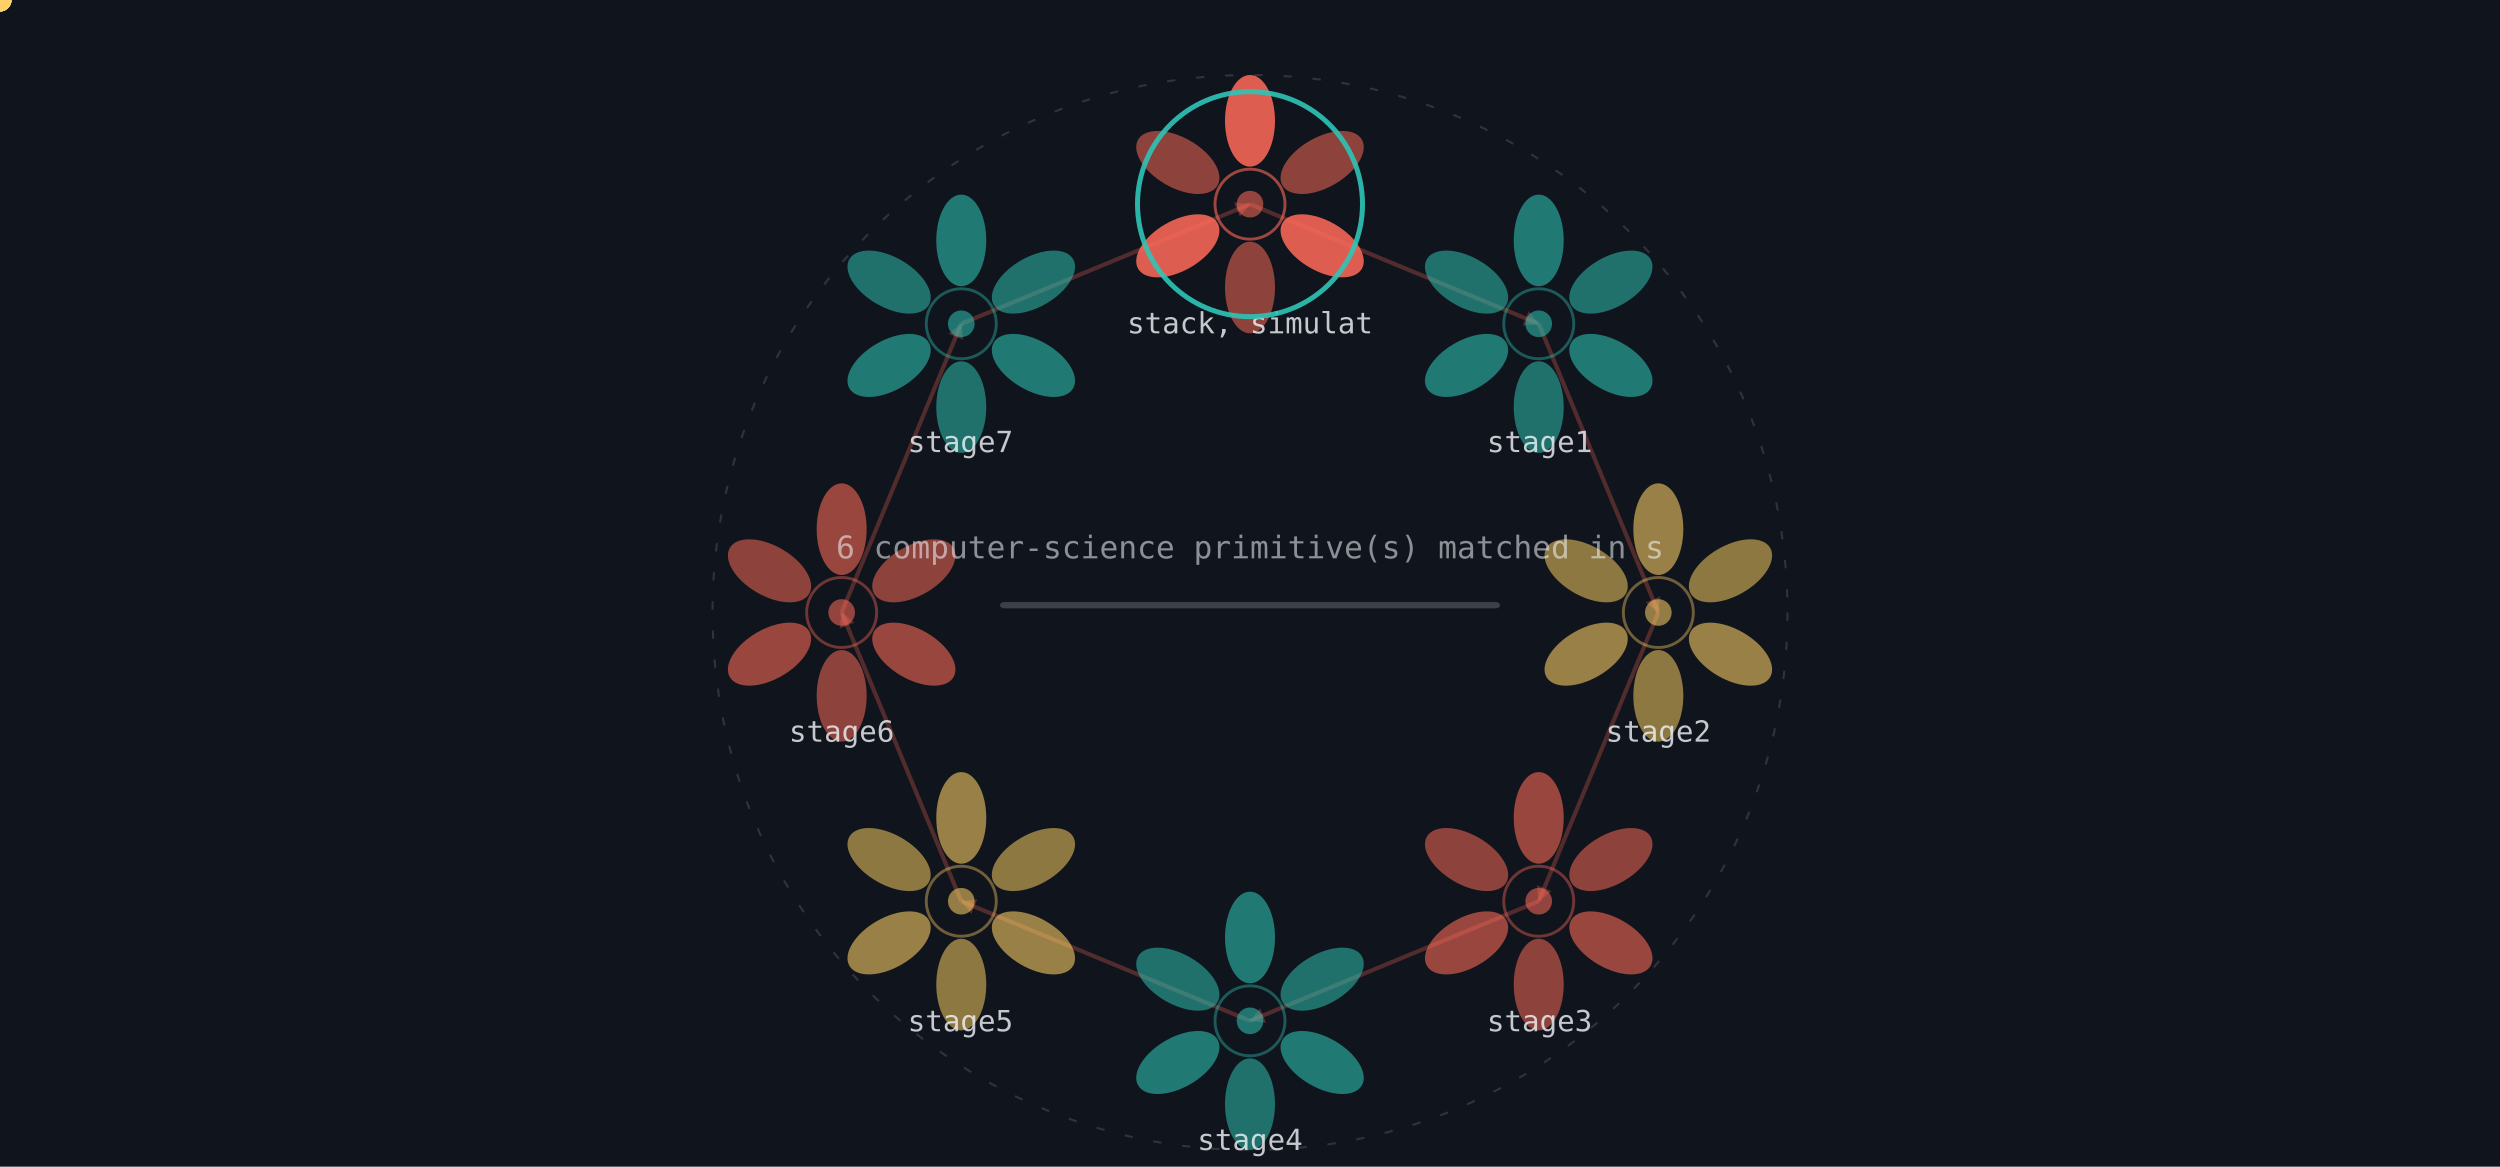
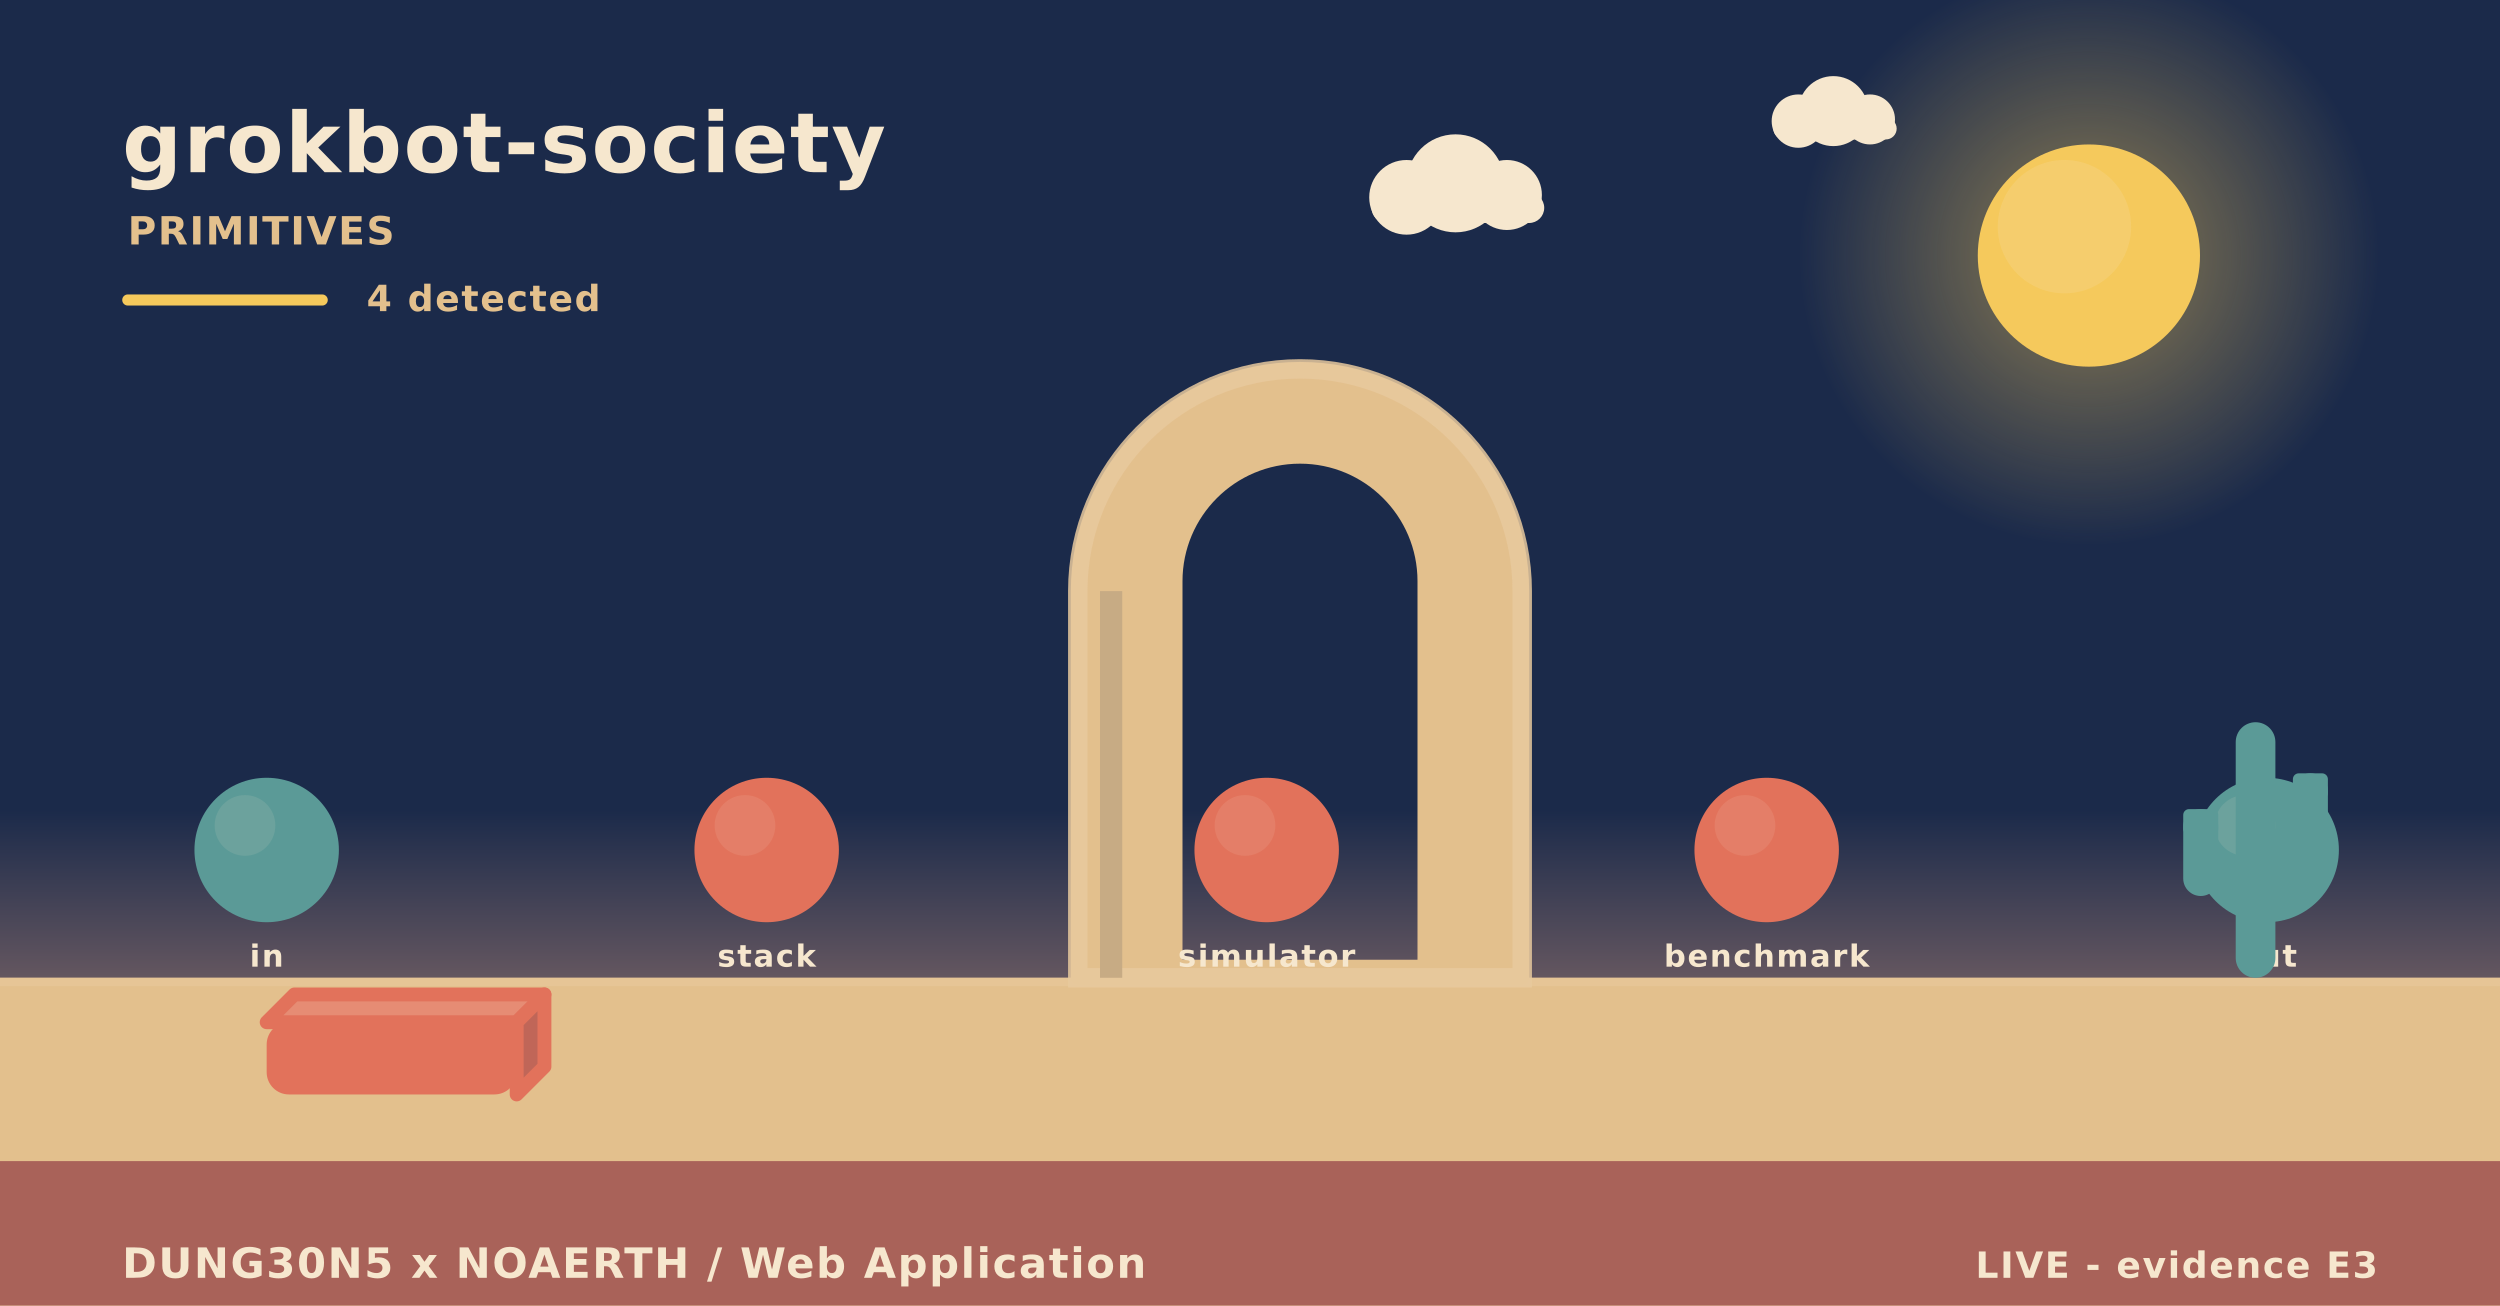
- <svg xmlns="http://www.w3.org/2000/svg" viewBox="0 0 1200 560" width="1200" height="560" role="img" aria-label="grokbot-society state machine">
-   <rect width="1200" height="560" fill="#10141c" />
-   <defs>
-     <linearGradient id="gs" x1="0" y1="0" x2="1" y2="1">
-       <stop offset="0%" stop-color="#ff6b5a" />
-       <stop offset="100%" stop-color="#2ec4b6" />
-     </linearGradient>
-   </defs>
-   <circle cx="600.00" cy="294.00" r="258.00" fill="none" stroke="rgba(242,245,249,0.140)" stroke-width="1.00" opacity="1.00" stroke-dasharray="4 10" />
-   <line x1="600.00" y1="98.00" x2="738.59" y2="155.41" stroke="rgba(255,107,90,0.500)" stroke-width="2.00" opacity="0.55" />
-   <polygon points="738.59,155.41 733.76,149.29 730.86,156.32" fill="rgba(255,107,90,0.500)" opacity="0.55" />
-   <g opacity="0.9">
-     <circle cx="0.00" cy="0.00" r="5.50" fill="#ffd166" opacity="1.00" />
-     <animateTransform attributeName="transform" type="translate" values="600.00,98.00 738.59,155.41" dur="7.3s" begin="0.0s" repeatCount="indefinite" />
-     <animateTransform attributeName="transform" type="translate" values="738.59,155.41 600.00,98.00" dur="7.3s" begin="3.65s" repeatCount="indefinite" />
+ <svg xmlns="http://www.w3.org/2000/svg" width="900" height="470" viewBox="0 0 900 470" role="img" aria-label="grokbot-society - how it behaves">
+   <linearGradient id="skys" x1="0" y1="0" x2="0" y2="1">
+     <stop offset="0" stop-color="#1b2a4a" />
+     <stop offset="0.62" stop-color="#1b2a4a" />
+     <stop offset="1" stop-color="#f3ad8a" />
+   </linearGradient>
+   <rect width="900" height="470" fill="url(#skys)" />
+   <radialGradient id="suns">
+     <stop offset="0.35" stop-color="#f5c95c" stop-opacity="0.34" />
+     <stop offset="1" stop-color="#f5c95c" stop-opacity="0" />
+   </radialGradient>
+   <circle cx="752" cy="92" r="104" fill="url(#suns)" />
+   <circle cx="752" cy="92" r="40" fill="#f5c95c" />
+   <circle cx="743.2" cy="81.6" r="24" fill="#f5d27e" opacity="0.5" />
+   <g>
+     <circle cx="524" cy="66" r="17.64" fill="#f6e7ce" />
+     <circle cx="506.36" cy="71.04" r="13.44" fill="#f6e7ce" />
+     <circle cx="542.48" cy="70.2" r="12.6" fill="#f6e7ce" />
+     <rect x="493.76" y="69.36" width="62.16" height="10.92" rx="5.46" fill="#f6e7ce" />
+     <animateTransform attributeName="transform" type="translate" values="0 0;24 0;0 0" dur="36s" begin="0s" repeatCount="indefinite" />
  </g>
-   <line x1="738.59" y1="155.41" x2="796.00" y2="294.00" stroke="rgba(255,107,90,0.500)" stroke-width="2.00" opacity="0.55" />
-   <polygon points="796.00,294.00 796.91,286.26 789.89,289.17" fill="rgba(255,107,90,0.500)" opacity="0.55" />
-   <g opacity="0.9">
-     <circle cx="0.00" cy="0.00" r="5.50" fill="#ffd166" opacity="1.00" />
-     <animateTransform attributeName="transform" type="translate" values="738.59,155.41 796.00,294.00" dur="7.3s" begin="0.912s" repeatCount="indefinite" />
-     <animateTransform attributeName="transform" type="translate" values="796.00,294.00 738.59,155.41" dur="7.3s" begin="4.562s" repeatCount="indefinite" />
+   <g>
+     <circle cx="660" cy="40" r="12.6" fill="#f6e7ce" />
+     <circle cx="647.4" cy="43.6" r="9.6" fill="#f6e7ce" />
+     <circle cx="673.2" cy="43" r="9" fill="#f6e7ce" />
+     <rect x="638.4" y="42.4" width="44.4" height="7.8" rx="3.9" fill="#f6e7ce" />
+     <animateTransform attributeName="transform" type="translate" values="0 0;-18 0;0 0" dur="46s" begin="3s" repeatCount="indefinite" />
  </g>
-   <line x1="796.00" y1="294.00" x2="738.59" y2="432.59" stroke="rgba(255,107,90,0.500)" stroke-width="2.00" opacity="0.55" />
-   <polygon points="738.59,432.59 744.71,427.76 737.68,424.86" fill="rgba(255,107,90,0.500)" opacity="0.55" />
-   <g opacity="0.9">
-     <circle cx="0.00" cy="0.00" r="5.50" fill="#ffd166" opacity="1.00" />
-     <animateTransform attributeName="transform" type="translate" values="796.00,294.00 738.59,432.59" dur="7.3s" begin="1.825s" repeatCount="indefinite" />
-     <animateTransform attributeName="transform" type="translate" values="738.59,432.59 796.00,294.00" dur="7.3s" begin="5.475s" repeatCount="indefinite" />
+   <rect x="0" y="352" width="900" height="118" fill="#e3c08d" />
+   <rect x="0" y="352" width="900" height="3" fill="#e6c596" />
+   <text x="44" y="62" font-family="Verdana,DejaVu Sans,sans-serif" font-size="30" font-weight="700" letter-spacing="0.6" fill="#f6e7ce" text-anchor="start">grokbot-society</text>
+   <text x="46" y="88" font-family="Verdana,DejaVu Sans,sans-serif" font-size="14" font-weight="700" letter-spacing="0.6" fill="#e3c08d" text-anchor="start">PRIMITIVES</text>
+   <rect x="44" y="106" width="74" height="4" rx="2" fill="#f5c95c" />
+   <text x="132" y="112" font-family="Verdana,DejaVu Sans,sans-serif" font-size="13" font-weight="700" letter-spacing="0.6" fill="#e3c08d" text-anchor="start">4 detected</text>
+   <path d="M388,352 L388,212.8 A80,80 0 0 1 548,212.8 L548,352 Z M423.2,348 L423.2,209.22 A44.8,44.8 0 0 1 512.8,209.22 L512.8,348 Z" fill="#e3c08d" fill-rule="evenodd" stroke="#e3c08d" stroke-width="5" stroke-linejoin="round" />
+   <path d="M388,352 L388,212.8 A80,80 0 0 1 548,212.8 L548,352 Z" fill="none" stroke="#e8c99d" stroke-width="7" stroke-linecap="round" opacity="0.85" />
+   <rect x="396" y="212.8" width="8" height="139.2" fill="#c7ab84" />
+   <circle cx="96" cy="306" r="26" fill="#5b9a97" />
+   <circle cx="88.2" cy="297.16" r="10.92" fill="#7aa9a2" opacity="0.55" />
+   <text x="96" y="348" font-family="Verdana,DejaVu Sans,sans-serif" font-size="11" font-weight="700" letter-spacing="0.6" fill="#f6e7ce" text-anchor="middle">in</text>
+   <g>
+     <circle cx="276" cy="306" r="26" fill="#e2725b" />
+     <circle cx="268.2" cy="297.16" r="10.92" fill="#e68972" opacity="0.55" />
+     <animate attributeName="opacity" values="0.8;1;0.8" dur="4.6s" begin="0s" repeatCount="indefinite" />
  </g>
-   <line x1="738.59" y1="432.59" x2="600.00" y2="490.00" stroke="rgba(255,107,90,0.500)" stroke-width="2.00" opacity="0.55" />
-   <polygon points="600.00,490.00 607.74,490.91 604.83,483.89" fill="rgba(255,107,90,0.500)" opacity="0.55" />
-   <g opacity="0.9">
-     <circle cx="0.00" cy="0.00" r="5.50" fill="#ffd166" opacity="1.00" />
-     <animateTransform attributeName="transform" type="translate" values="738.59,432.59 600.00,490.00" dur="7.3s" begin="2.737s" repeatCount="indefinite" />
-     <animateTransform attributeName="transform" type="translate" values="600.00,490.00 738.59,432.59" dur="7.3s" begin="6.387s" repeatCount="indefinite" />
+   <text x="276" y="348" font-family="Verdana,DejaVu Sans,sans-serif" font-size="11" font-weight="700" letter-spacing="0.6" fill="#f6e7ce" text-anchor="middle">stack</text>
+   <g>
+     <circle cx="456" cy="306" r="26" fill="#e2725b" />
+     <circle cx="448.2" cy="297.16" r="10.92" fill="#e68972" opacity="0.55" />
+     <animate attributeName="opacity" values="0.8;1;0.8" dur="5.2s" begin="0s" repeatCount="indefinite" />
  </g>
-   <line x1="600.00" y1="490.00" x2="461.41" y2="432.59" stroke="rgba(255,107,90,0.500)" stroke-width="2.00" opacity="0.55" />
-   <polygon points="461.41,432.59 466.24,438.71 469.14,431.68" fill="rgba(255,107,90,0.500)" opacity="0.55" />
-   <g opacity="0.9">
-     <circle cx="0.00" cy="0.00" r="5.50" fill="#ffd166" opacity="1.00" />
-     <animateTransform attributeName="transform" type="translate" values="600.00,490.00 461.41,432.59" dur="7.3s" begin="3.65s" repeatCount="indefinite" />
-     <animateTransform attributeName="transform" type="translate" values="461.41,432.59 600.00,490.00" dur="7.3s" begin="7.3s" repeatCount="indefinite" />
+   <text x="456" y="348" font-family="Verdana,DejaVu Sans,sans-serif" font-size="11" font-weight="700" letter-spacing="0.6" fill="#f6e7ce" text-anchor="middle">simulator</text>
+   <g>
+     <circle cx="636" cy="306" r="26" fill="#e2725b" />
+     <circle cx="628.2" cy="297.16" r="10.92" fill="#e68972" opacity="0.55" />
+     <animate attributeName="opacity" values="0.8;1;0.8" dur="5.8s" begin="0s" repeatCount="indefinite" />
  </g>
-   <line x1="461.41" y1="432.59" x2="404.00" y2="294.00" stroke="rgba(255,107,90,0.500)" stroke-width="2.00" opacity="0.55" />
-   <polygon points="404.00,294.00 403.09,301.74 410.11,298.83" fill="rgba(255,107,90,0.500)" opacity="0.55" />
-   <g opacity="0.9">
-     <circle cx="0.00" cy="0.00" r="5.50" fill="#ffd166" opacity="1.00" />
-     <animateTransform attributeName="transform" type="translate" values="461.41,432.59 404.00,294.00" dur="7.3s" begin="4.562s" repeatCount="indefinite" />
-     <animateTransform attributeName="transform" type="translate" values="404.00,294.00 461.41,432.59" dur="7.3s" begin="8.213s" repeatCount="indefinite" />
-   </g>
-   <line x1="404.00" y1="294.00" x2="461.41" y2="155.41" stroke="rgba(255,107,90,0.500)" stroke-width="2.00" opacity="0.55" />
-   <polygon points="461.41,155.41 455.29,160.24 462.32,163.14" fill="rgba(255,107,90,0.500)" opacity="0.55" />
-   <g opacity="0.9">
-     <circle cx="0.00" cy="0.00" r="5.50" fill="#ffd166" opacity="1.00" />
-     <animateTransform attributeName="transform" type="translate" values="404.00,294.00 461.41,155.41" dur="7.3s" begin="5.475s" repeatCount="indefinite" />
-     <animateTransform attributeName="transform" type="translate" values="461.41,155.41 404.00,294.00" dur="7.3s" begin="9.125s" repeatCount="indefinite" />
-   </g>
-   <line x1="461.41" y1="155.41" x2="600.00" y2="98.00" stroke="rgba(255,107,90,0.500)" stroke-width="2.00" opacity="0.55" />
-   <polygon points="600.00,98.00 592.26,97.09 595.17,104.11" fill="rgba(255,107,90,0.500)" opacity="0.55" />
-   <g opacity="0.9">
-     <circle cx="0.00" cy="0.00" r="5.50" fill="#ffd166" opacity="1.00" />
-     <animateTransform attributeName="transform" type="translate" values="461.41,155.41 600.00,98.00" dur="7.3s" begin="6.388s" repeatCount="indefinite" />
-     <animateTransform attributeName="transform" type="translate" values="600.00,98.00 461.41,155.41" dur="7.3s" begin="10.037s" repeatCount="indefinite" />
-   </g>
-   <ellipse cx="600.00" cy="58.00" rx="12.00" ry="22.00" fill="rgba(255,107,90,0.900)" opacity="0.95" transform="rotate(0.0 600.00 58.00)" />
-   <ellipse cx="634.64" cy="78.00" rx="12.00" ry="22.00" fill="rgba(255,107,90,0.550)" opacity="0.95" transform="rotate(60.0 634.64 78.00)" />
-   <ellipse cx="634.64" cy="118.00" rx="12.00" ry="22.00" fill="rgba(255,107,90,0.900)" opacity="0.95" transform="rotate(120.0 634.64 118.00)" />
-   <ellipse cx="600.00" cy="138.00" rx="12.00" ry="22.00" fill="rgba(255,107,90,0.550)" opacity="0.95" transform="rotate(180.0 600.00 138.00)" />
-   <ellipse cx="565.36" cy="118.00" rx="12.00" ry="22.00" fill="rgba(255,107,90,0.900)" opacity="0.95" transform="rotate(240.0 565.36 118.00)" />
-   <ellipse cx="565.36" cy="78.00" rx="12.00" ry="22.00" fill="rgba(255,107,90,0.550)" opacity="0.95" transform="rotate(300.0 565.36 78.00)" />
-   <circle cx="600.00" cy="98.00" r="16.80" fill="none" stroke="rgba(255,107,90,0.900)" stroke-width="1.40" opacity="0.66" />
-   <circle cx="600.00" cy="98.00" r="6.40" fill="rgba(255,107,90,0.550)" opacity="1.00" />
-   <text x="600" y="160" font-family="ui-monospace,Menlo,monospace" font-size="14" fill="rgba(242,245,249,0.800)" text-anchor="middle">stack, simulat</text>
-   <g>
-     <circle cx="600.00" cy="98.00" r="54.00" fill="none" stroke="#2ec4b6" stroke-width="2.40" opacity="0.90" />
-     <animate attributeName="opacity" values="0.25;1.0;0.25" dur="14.6s" begin="0.0s" repeatCount="indefinite" />
-   </g>
-   <ellipse cx="738.59" cy="115.41" rx="12.00" ry="22.00" fill="rgba(46,196,182,0.600)" opacity="0.95" transform="rotate(0.0 738.59 115.41)" />
-   <ellipse cx="773.23" cy="135.41" rx="12.00" ry="22.00" fill="rgba(46,196,182,0.550)" opacity="0.95" transform="rotate(60.0 773.23 135.41)" />
-   <ellipse cx="773.23" cy="175.41" rx="12.00" ry="22.00" fill="rgba(46,196,182,0.600)" opacity="0.95" transform="rotate(120.0 773.23 175.41)" />
-   <ellipse cx="738.59" cy="195.41" rx="12.00" ry="22.00" fill="rgba(46,196,182,0.550)" opacity="0.95" transform="rotate(180.0 738.59 195.41)" />
-   <ellipse cx="703.95" cy="175.41" rx="12.00" ry="22.00" fill="rgba(46,196,182,0.600)" opacity="0.95" transform="rotate(240.0 703.95 175.41)" />
-   <ellipse cx="703.95" cy="135.41" rx="12.00" ry="22.00" fill="rgba(46,196,182,0.550)" opacity="0.95" transform="rotate(300.0 703.95 135.41)" />
-   <circle cx="738.59" cy="155.41" r="16.80" fill="none" stroke="rgba(46,196,182,0.600)" stroke-width="1.40" opacity="0.66" />
-   <circle cx="738.59" cy="155.41" r="6.40" fill="rgba(46,196,182,0.550)" opacity="1.00" />
-   <text x="739" y="217" font-family="ui-monospace,Menlo,monospace" font-size="14" fill="rgba(242,245,249,0.800)" text-anchor="middle">stage1</text>
-   <ellipse cx="796.00" cy="254.00" rx="12.00" ry="22.00" fill="rgba(255,209,102,0.600)" opacity="0.95" transform="rotate(0.0 796.00 254.00)" />
-   <ellipse cx="830.64" cy="274.00" rx="12.00" ry="22.00" fill="rgba(255,209,102,0.550)" opacity="0.95" transform="rotate(60.0 830.64 274.00)" />
-   <ellipse cx="830.64" cy="314.00" rx="12.00" ry="22.00" fill="rgba(255,209,102,0.600)" opacity="0.95" transform="rotate(120.0 830.64 314.00)" />
-   <ellipse cx="796.00" cy="334.00" rx="12.00" ry="22.00" fill="rgba(255,209,102,0.550)" opacity="0.95" transform="rotate(180.0 796.00 334.00)" />
-   <ellipse cx="761.36" cy="314.00" rx="12.00" ry="22.00" fill="rgba(255,209,102,0.600)" opacity="0.95" transform="rotate(240.0 761.36 314.00)" />
-   <ellipse cx="761.36" cy="274.00" rx="12.00" ry="22.00" fill="rgba(255,209,102,0.550)" opacity="0.95" transform="rotate(300.0 761.36 274.00)" />
-   <circle cx="796.00" cy="294.00" r="16.80" fill="none" stroke="rgba(255,209,102,0.600)" stroke-width="1.40" opacity="0.66" />
-   <circle cx="796.00" cy="294.00" r="6.40" fill="rgba(255,209,102,0.550)" opacity="1.00" />
-   <text x="796" y="356" font-family="ui-monospace,Menlo,monospace" font-size="14" fill="rgba(242,245,249,0.800)" text-anchor="middle">stage2</text>
-   <ellipse cx="738.59" cy="392.59" rx="12.00" ry="22.00" fill="rgba(255,107,90,0.600)" opacity="0.95" transform="rotate(0.0 738.59 392.59)" />
-   <ellipse cx="773.23" cy="412.59" rx="12.00" ry="22.00" fill="rgba(255,107,90,0.550)" opacity="0.95" transform="rotate(60.0 773.23 412.59)" />
-   <ellipse cx="773.23" cy="452.59" rx="12.00" ry="22.00" fill="rgba(255,107,90,0.600)" opacity="0.95" transform="rotate(120.0 773.23 452.59)" />
-   <ellipse cx="738.59" cy="472.59" rx="12.00" ry="22.00" fill="rgba(255,107,90,0.550)" opacity="0.95" transform="rotate(180.0 738.59 472.59)" />
-   <ellipse cx="703.95" cy="452.59" rx="12.00" ry="22.00" fill="rgba(255,107,90,0.600)" opacity="0.95" transform="rotate(240.0 703.95 452.59)" />
-   <ellipse cx="703.95" cy="412.59" rx="12.00" ry="22.00" fill="rgba(255,107,90,0.550)" opacity="0.95" transform="rotate(300.0 703.95 412.59)" />
-   <circle cx="738.59" cy="432.59" r="16.80" fill="none" stroke="rgba(255,107,90,0.600)" stroke-width="1.40" opacity="0.66" />
-   <circle cx="738.59" cy="432.59" r="6.40" fill="rgba(255,107,90,0.550)" opacity="1.00" />
-   <text x="739" y="495" font-family="ui-monospace,Menlo,monospace" font-size="14" fill="rgba(242,245,249,0.800)" text-anchor="middle">stage3</text>
-   <ellipse cx="600.00" cy="450.00" rx="12.00" ry="22.00" fill="rgba(46,196,182,0.600)" opacity="0.95" transform="rotate(0.0 600.00 450.00)" />
-   <ellipse cx="634.64" cy="470.00" rx="12.00" ry="22.00" fill="rgba(46,196,182,0.550)" opacity="0.95" transform="rotate(60.0 634.64 470.00)" />
-   <ellipse cx="634.64" cy="510.00" rx="12.00" ry="22.00" fill="rgba(46,196,182,0.600)" opacity="0.95" transform="rotate(120.0 634.64 510.00)" />
-   <ellipse cx="600.00" cy="530.00" rx="12.00" ry="22.00" fill="rgba(46,196,182,0.550)" opacity="0.95" transform="rotate(180.0 600.00 530.00)" />
-   <ellipse cx="565.36" cy="510.00" rx="12.00" ry="22.00" fill="rgba(46,196,182,0.600)" opacity="0.95" transform="rotate(240.0 565.36 510.00)" />
-   <ellipse cx="565.36" cy="470.00" rx="12.00" ry="22.00" fill="rgba(46,196,182,0.550)" opacity="0.95" transform="rotate(300.0 565.36 470.00)" />
-   <circle cx="600.00" cy="490.00" r="16.80" fill="none" stroke="rgba(46,196,182,0.600)" stroke-width="1.40" opacity="0.66" />
-   <circle cx="600.00" cy="490.00" r="6.40" fill="rgba(46,196,182,0.550)" opacity="1.00" />
-   <text x="600" y="552" font-family="ui-monospace,Menlo,monospace" font-size="14" fill="rgba(242,245,249,0.800)" text-anchor="middle">stage4</text>
-   <ellipse cx="461.41" cy="392.59" rx="12.00" ry="22.00" fill="rgba(255,209,102,0.600)" opacity="0.95" transform="rotate(0.0 461.41 392.59)" />
-   <ellipse cx="496.05" cy="412.59" rx="12.00" ry="22.00" fill="rgba(255,209,102,0.550)" opacity="0.95" transform="rotate(60.0 496.05 412.59)" />
-   <ellipse cx="496.05" cy="452.59" rx="12.00" ry="22.00" fill="rgba(255,209,102,0.600)" opacity="0.95" transform="rotate(120.0 496.05 452.59)" />
-   <ellipse cx="461.41" cy="472.59" rx="12.00" ry="22.00" fill="rgba(255,209,102,0.550)" opacity="0.95" transform="rotate(180.0 461.41 472.59)" />
-   <ellipse cx="426.77" cy="452.59" rx="12.00" ry="22.00" fill="rgba(255,209,102,0.600)" opacity="0.95" transform="rotate(240.0 426.77 452.59)" />
-   <ellipse cx="426.77" cy="412.59" rx="12.00" ry="22.00" fill="rgba(255,209,102,0.550)" opacity="0.95" transform="rotate(300.0 426.77 412.59)" />
-   <circle cx="461.41" cy="432.59" r="16.80" fill="none" stroke="rgba(255,209,102,0.600)" stroke-width="1.40" opacity="0.66" />
-   <circle cx="461.41" cy="432.59" r="6.40" fill="rgba(255,209,102,0.550)" opacity="1.00" />
-   <text x="461" y="495" font-family="ui-monospace,Menlo,monospace" font-size="14" fill="rgba(242,245,249,0.800)" text-anchor="middle">stage5</text>
-   <ellipse cx="404.00" cy="254.00" rx="12.00" ry="22.00" fill="rgba(255,107,90,0.600)" opacity="0.95" transform="rotate(0.0 404.00 254.00)" />
-   <ellipse cx="438.64" cy="274.00" rx="12.00" ry="22.00" fill="rgba(255,107,90,0.550)" opacity="0.95" transform="rotate(60.0 438.64 274.00)" />
-   <ellipse cx="438.64" cy="314.00" rx="12.00" ry="22.00" fill="rgba(255,107,90,0.600)" opacity="0.95" transform="rotate(120.0 438.64 314.00)" />
-   <ellipse cx="404.00" cy="334.00" rx="12.00" ry="22.00" fill="rgba(255,107,90,0.550)" opacity="0.95" transform="rotate(180.0 404.00 334.00)" />
-   <ellipse cx="369.36" cy="314.00" rx="12.00" ry="22.00" fill="rgba(255,107,90,0.600)" opacity="0.95" transform="rotate(240.0 369.36 314.00)" />
-   <ellipse cx="369.36" cy="274.00" rx="12.00" ry="22.00" fill="rgba(255,107,90,0.550)" opacity="0.95" transform="rotate(300.0 369.36 274.00)" />
-   <circle cx="404.00" cy="294.00" r="16.80" fill="none" stroke="rgba(255,107,90,0.600)" stroke-width="1.40" opacity="0.66" />
-   <circle cx="404.00" cy="294.00" r="6.40" fill="rgba(255,107,90,0.550)" opacity="1.00" />
-   <text x="404" y="356" font-family="ui-monospace,Menlo,monospace" font-size="14" fill="rgba(242,245,249,0.800)" text-anchor="middle">stage6</text>
-   <ellipse cx="461.41" cy="115.41" rx="12.00" ry="22.00" fill="rgba(46,196,182,0.600)" opacity="0.95" transform="rotate(0.0 461.41 115.41)" />
-   <ellipse cx="496.05" cy="135.41" rx="12.00" ry="22.00" fill="rgba(46,196,182,0.550)" opacity="0.95" transform="rotate(60.0 496.05 135.41)" />
-   <ellipse cx="496.05" cy="175.41" rx="12.00" ry="22.00" fill="rgba(46,196,182,0.600)" opacity="0.95" transform="rotate(120.0 496.05 175.41)" />
-   <ellipse cx="461.41" cy="195.41" rx="12.00" ry="22.00" fill="rgba(46,196,182,0.550)" opacity="0.95" transform="rotate(180.0 461.41 195.41)" />
-   <ellipse cx="426.77" cy="175.41" rx="12.00" ry="22.00" fill="rgba(46,196,182,0.600)" opacity="0.95" transform="rotate(240.0 426.77 175.41)" />
-   <ellipse cx="426.77" cy="135.41" rx="12.00" ry="22.00" fill="rgba(46,196,182,0.550)" opacity="0.95" transform="rotate(300.0 426.77 135.41)" />
-   <circle cx="461.41" cy="155.41" r="16.80" fill="none" stroke="rgba(46,196,182,0.600)" stroke-width="1.40" opacity="0.66" />
-   <circle cx="461.41" cy="155.41" r="6.40" fill="rgba(46,196,182,0.550)" opacity="1.00" />
-   <text x="461" y="217" font-family="ui-monospace,Menlo,monospace" font-size="14" fill="rgba(242,245,249,0.800)" text-anchor="middle">stage7</text>
-   <rect x="480.00" y="289.00" width="240.00" height="3.00" rx="2.00" fill="rgba(242,245,249,0.200)" opacity="1.00" />
-   <text x="600" y="268" font-family="ui-monospace,Menlo,monospace" font-size="15" fill="rgba(242,245,249,0.550)" text-anchor="middle">6 computer-science primitive(s) matched in s</text>
+   <text x="636" y="348" font-family="Verdana,DejaVu Sans,sans-serif" font-size="11" font-weight="700" letter-spacing="0.6" fill="#f6e7ce" text-anchor="middle">benchmark</text>
+   <circle cx="816" cy="306" r="26" fill="#5b9a97" />
+   <circle cx="808.2" cy="297.16" r="10.92" fill="#7aa9a2" opacity="0.55" />
+   <text x="816" y="348" font-family="Verdana,DejaVu Sans,sans-serif" font-size="11" font-weight="700" letter-spacing="0.6" fill="#f6e7ce" text-anchor="middle">out</text>
+   <path d="M96,368 L186,368 L196,358 L106,358 Z" fill="#e68c74" stroke="#e2725b" stroke-width="5" stroke-linejoin="round" />
+   <path d="M186,368 L196,358 L196,384 L186,394 Z" fill="#c06658" stroke="#e2725b" stroke-width="5" stroke-linejoin="round" />
+   <rect x="96" y="368" width="90" height="26" rx="8" fill="#e2725b" />
+   <rect x="804.86" y="260" width="14.28" height="92" rx="7.14" fill="#5b9a97" />
+   <rect x="785.96" y="291.28" width="12.6" height="31.28" rx="6.3" fill="#5b9a97" />
+   <rect x="785.96" y="291.28" width="12.6" height="9.2" rx="2.1" fill="#5b9a97" />
+   <rect x="825.44" y="278.4" width="12.6" height="31.28" rx="6.3" fill="#5b9a97" />
+   <rect x="825.44" y="278.4" width="12.6" height="9.2" rx="2.1" fill="#5b9a97" />
+   <rect x="0" y="418" width="900" height="52" rx="0" fill="#a65c56" opacity="0.94" />
+   <text x="44" y="460" font-family="Verdana,DejaVu Sans,sans-serif" font-size="15" font-weight="700" letter-spacing="0.6" fill="#f6e7ce" text-anchor="start">DUNG30N5 x NOAERTH  /  Web Application</text>
+   <text x="856" y="460" font-family="Verdana,DejaVu Sans,sans-serif" font-size="13" font-weight="700" letter-spacing="0.6" fill="#f6e7ce" text-anchor="end">LIVE  -  evidence E3</text>
</svg>
